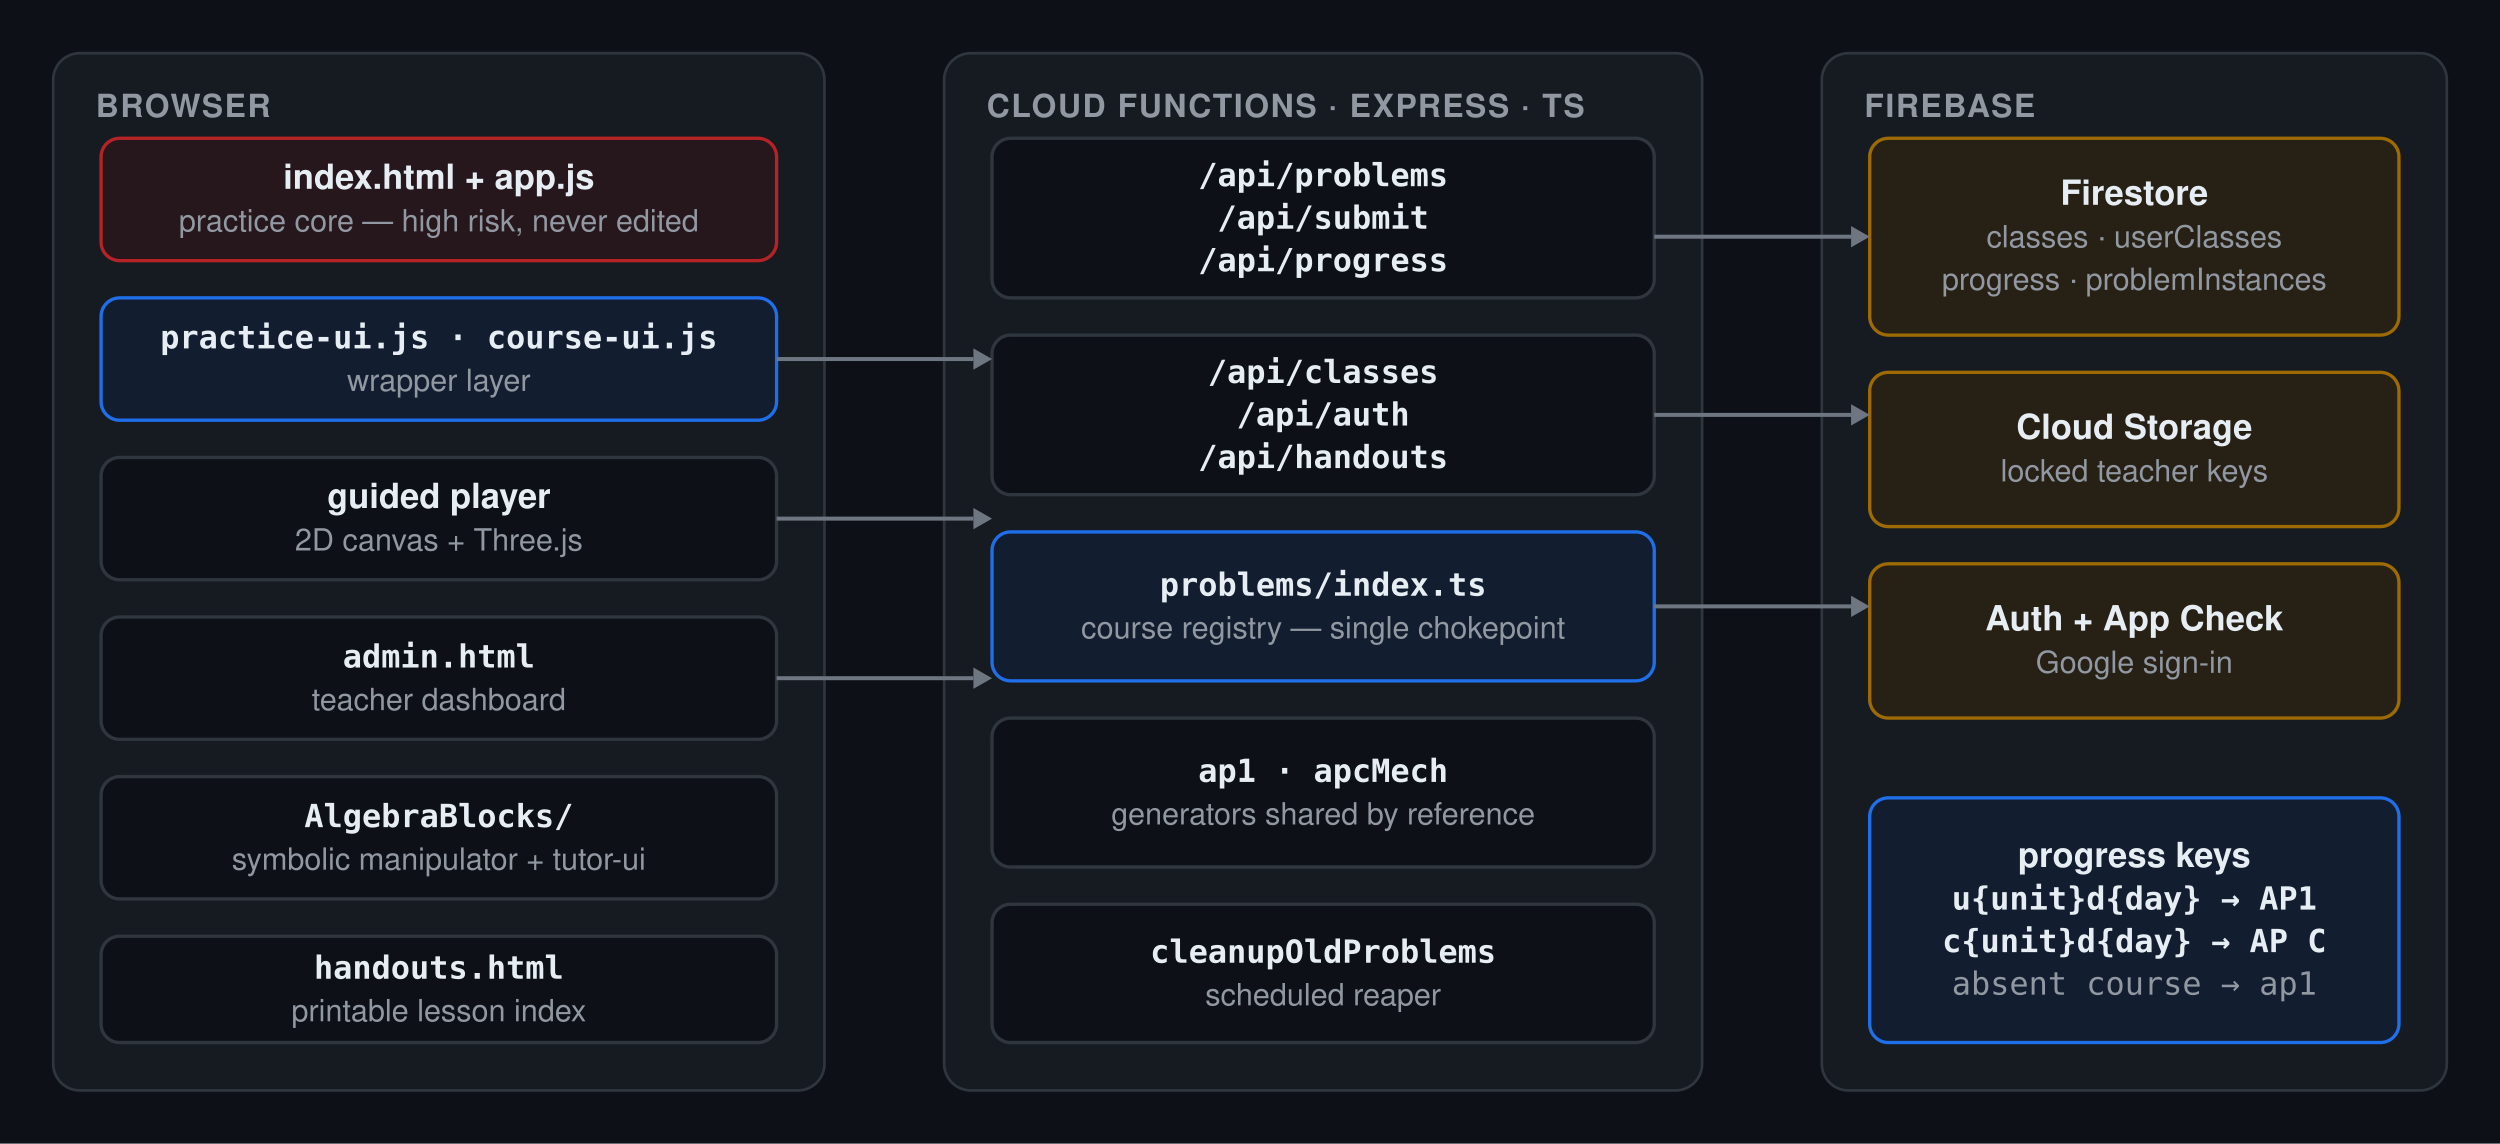
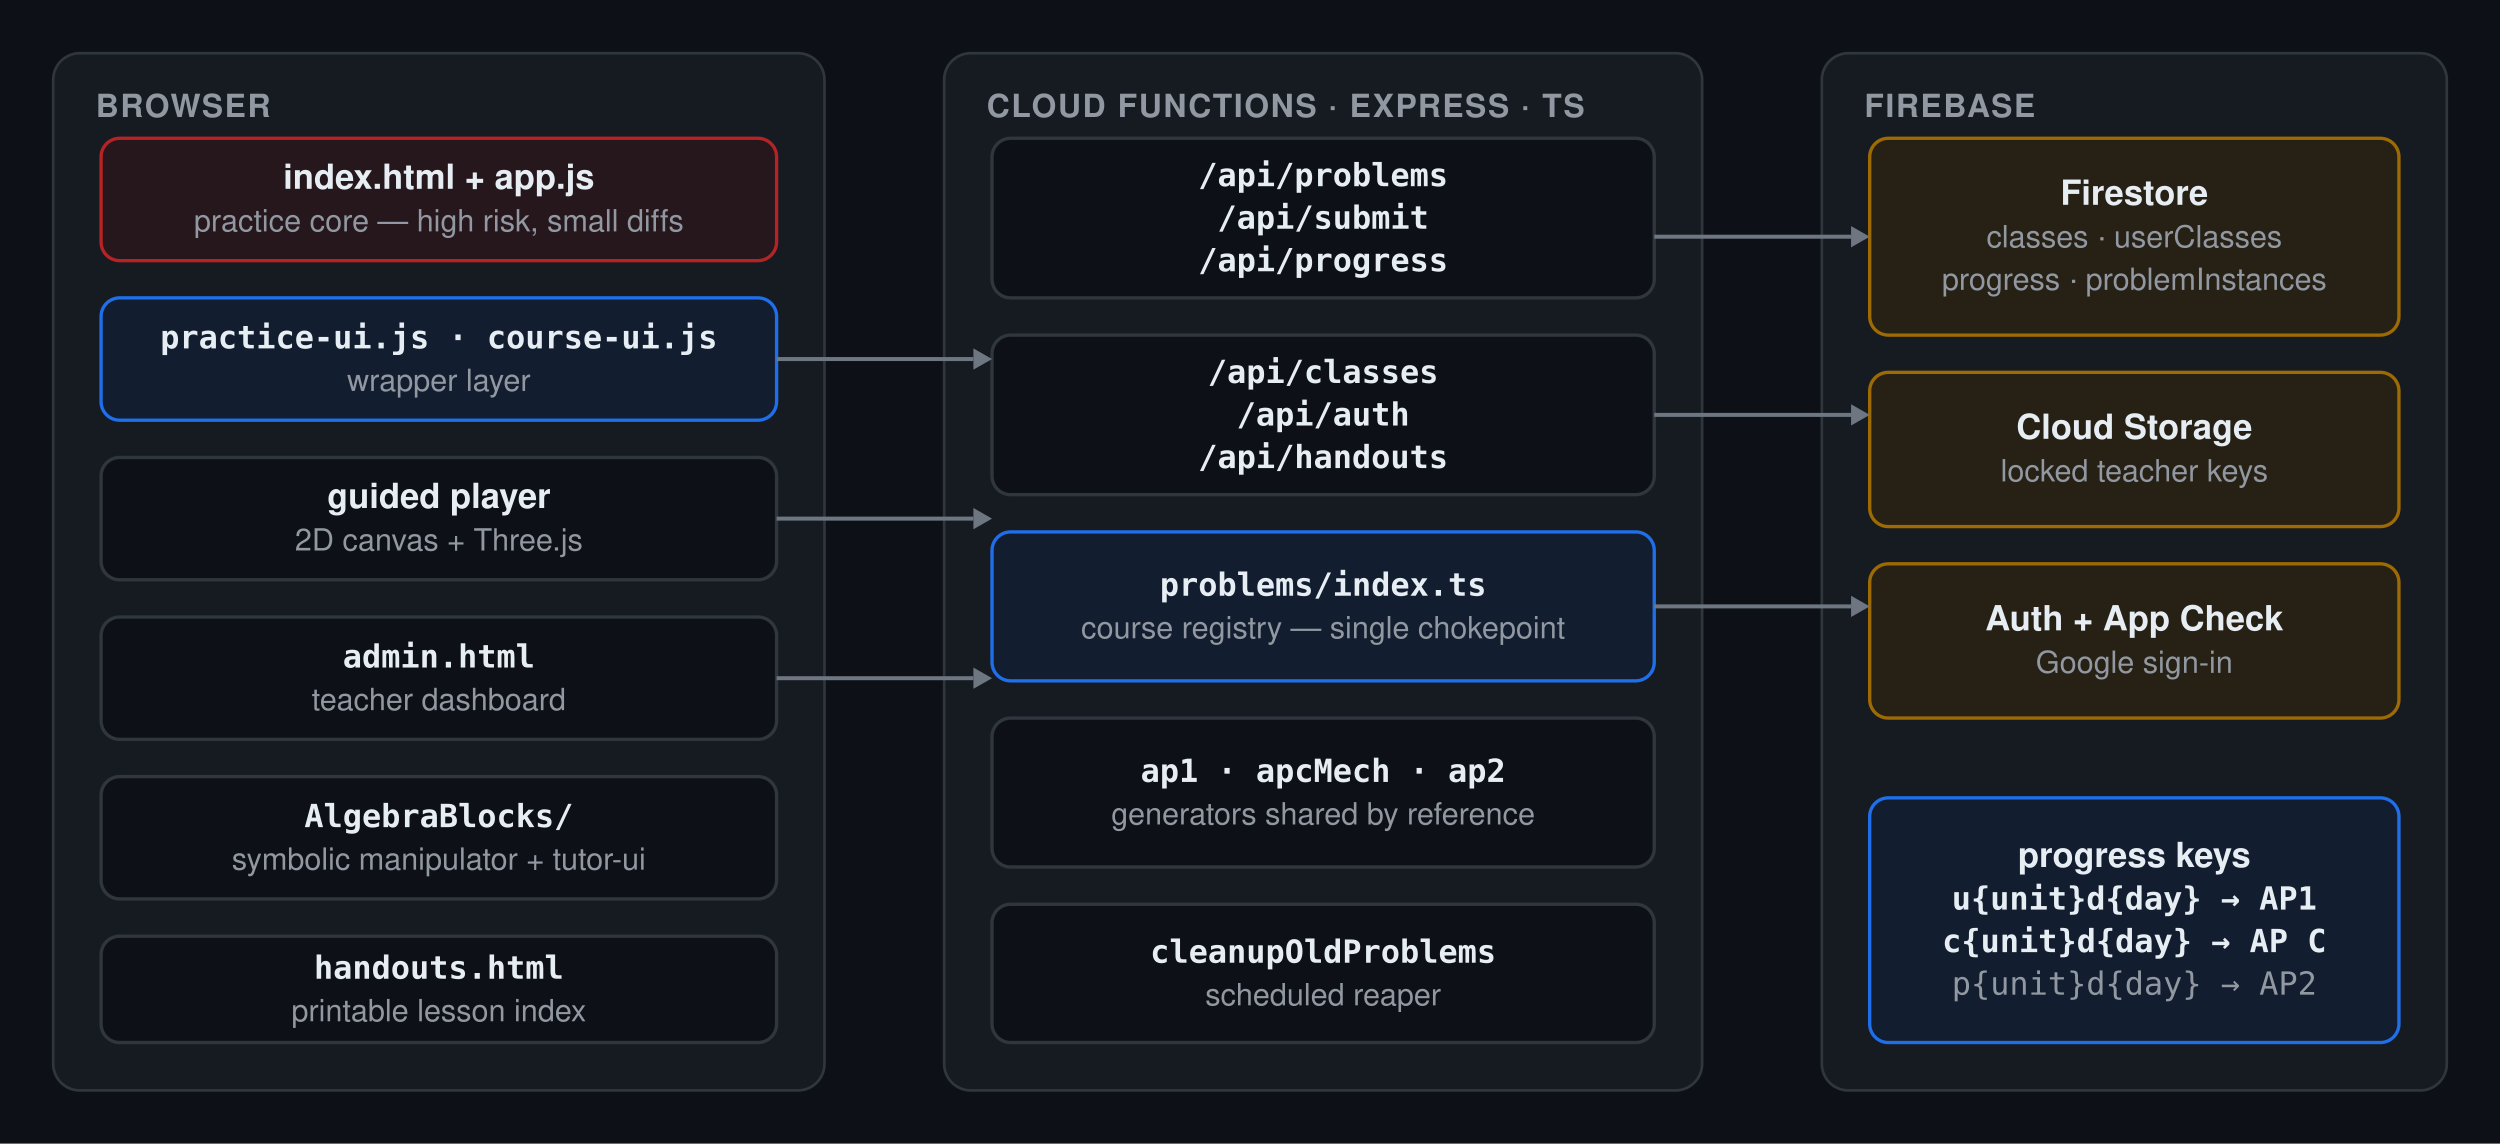
<svg xmlns="http://www.w3.org/2000/svg" viewBox="0 0 940 430" width="940" height="430" role="img" aria-label="PhabPhysics architecture: browser, cloud functions, and Firebase storage">
  <rect width="940" height="430" fill="#0d1117" />
  <rect x="20" y="20" width="290" height="390" rx="10" fill="#161b22" stroke="#30363d" stroke-width="1" />
  <text x="36" y="44" font-family="ui-sans-serif,-apple-system,BlinkMacSystemFont,Segoe UI,Helvetica,Arial,sans-serif" font-size="12" font-weight="600" letter-spacing="0.6" fill="#9198a1">BROWSER</text>
  <rect x="355" y="20" width="285" height="390" rx="10" fill="#161b22" stroke="#30363d" stroke-width="1" />
  <text x="371" y="44" font-family="ui-sans-serif,-apple-system,BlinkMacSystemFont,Segoe UI,Helvetica,Arial,sans-serif" font-size="12" font-weight="600" letter-spacing="0.6" fill="#9198a1">CLOUD FUNCTIONS · EXPRESS · TS</text>
  <rect x="685" y="20" width="235" height="390" rx="10" fill="#161b22" stroke="#30363d" stroke-width="1" />
  <text x="701" y="44" font-family="ui-sans-serif,-apple-system,BlinkMacSystemFont,Segoe UI,Helvetica,Arial,sans-serif" font-size="12" font-weight="600" letter-spacing="0.6" fill="#9198a1">FIREBASE</text>
  <rect x="38" y="52" width="254" height="46" rx="7" fill="#25171c" stroke="#b62324" stroke-width="1.25" />
  <text x="165.0" y="71.0" text-anchor="middle" font-family="ui-sans-serif,-apple-system,BlinkMacSystemFont,Segoe UI,Helvetica,Arial,sans-serif" font-size="13" font-weight="600" fill="#e6edf3">index.html + app.js</text>
-   <text x="165.0" y="87.0" text-anchor="middle" font-family="ui-sans-serif,-apple-system,BlinkMacSystemFont,Segoe UI,Helvetica,Arial,sans-serif" font-size="11.5" font-weight="400" fill="#9198a1">practice core — high risk, never edited</text>
+   <text x="165.0" y="87.0" text-anchor="middle" font-family="ui-sans-serif,-apple-system,BlinkMacSystemFont,Segoe UI,Helvetica,Arial,sans-serif" font-size="11.5" font-weight="400" fill="#9198a1">practice core — high risk, small diffs</text>
  <rect x="38" y="112" width="254" height="46" rx="7" fill="#121d2f" stroke="#1f6feb" stroke-width="1.25" />
  <text x="165.0" y="131.0" text-anchor="middle" font-family="ui-monospace,SFMono-Regular,SF Mono,Menlo,Consolas,monospace" font-size="12" font-weight="600" fill="#e6edf3">practice-ui.js · course-ui.js</text>
  <text x="165.0" y="147.0" text-anchor="middle" font-family="ui-sans-serif,-apple-system,BlinkMacSystemFont,Segoe UI,Helvetica,Arial,sans-serif" font-size="11.5" font-weight="400" fill="#9198a1">wrapper layer</text>
  <rect x="38" y="172" width="254" height="46" rx="7" fill="#0d1117" stroke="#30363d" stroke-width="1.25" />
  <text x="165.0" y="191.0" text-anchor="middle" font-family="ui-sans-serif,-apple-system,BlinkMacSystemFont,Segoe UI,Helvetica,Arial,sans-serif" font-size="13" font-weight="600" fill="#e6edf3">guided player</text>
  <text x="165.0" y="207.0" text-anchor="middle" font-family="ui-sans-serif,-apple-system,BlinkMacSystemFont,Segoe UI,Helvetica,Arial,sans-serif" font-size="11.5" font-weight="400" fill="#9198a1">2D canvas + Three.js</text>
  <rect x="38" y="232" width="254" height="46" rx="7" fill="#0d1117" stroke="#30363d" stroke-width="1.25" />
  <text x="165.0" y="251.0" text-anchor="middle" font-family="ui-monospace,SFMono-Regular,SF Mono,Menlo,Consolas,monospace" font-size="12" font-weight="600" fill="#e6edf3">admin.html</text>
  <text x="165.0" y="267.0" text-anchor="middle" font-family="ui-sans-serif,-apple-system,BlinkMacSystemFont,Segoe UI,Helvetica,Arial,sans-serif" font-size="11.5" font-weight="400" fill="#9198a1">teacher dashboard</text>
  <rect x="38" y="292" width="254" height="46" rx="7" fill="#0d1117" stroke="#30363d" stroke-width="1.25" />
  <text x="165.0" y="311.0" text-anchor="middle" font-family="ui-monospace,SFMono-Regular,SF Mono,Menlo,Consolas,monospace" font-size="12" font-weight="600" fill="#e6edf3">AlgebraBlocks/</text>
  <text x="165.0" y="327.0" text-anchor="middle" font-family="ui-sans-serif,-apple-system,BlinkMacSystemFont,Segoe UI,Helvetica,Arial,sans-serif" font-size="11.5" font-weight="400" fill="#9198a1">symbolic manipulator + tutor-ui</text>
  <rect x="38" y="352" width="254" height="40" rx="7" fill="#0d1117" stroke="#30363d" stroke-width="1.25" />
  <text x="165.0" y="368.0" text-anchor="middle" font-family="ui-monospace,SFMono-Regular,SF Mono,Menlo,Consolas,monospace" font-size="12" font-weight="600" fill="#e6edf3">handouts.html</text>
  <text x="165.0" y="384.0" text-anchor="middle" font-family="ui-sans-serif,-apple-system,BlinkMacSystemFont,Segoe UI,Helvetica,Arial,sans-serif" font-size="11.5" font-weight="400" fill="#9198a1">printable lesson index</text>
  <rect x="373" y="52" width="249" height="60" rx="7" fill="#0d1117" stroke="#30363d" stroke-width="1.25" />
  <text x="497.5" y="70.0" text-anchor="middle" font-family="ui-monospace,SFMono-Regular,SF Mono,Menlo,Consolas,monospace" font-size="12" font-weight="600" fill="#e6edf3">/api/problems</text>
  <text x="497.5" y="86.0" text-anchor="middle" font-family="ui-monospace,SFMono-Regular,SF Mono,Menlo,Consolas,monospace" font-size="12" font-weight="600" fill="#e6edf3">/api/submit</text>
  <text x="497.5" y="102.0" text-anchor="middle" font-family="ui-monospace,SFMono-Regular,SF Mono,Menlo,Consolas,monospace" font-size="12" font-weight="600" fill="#e6edf3">/api/progress</text>
  <rect x="373" y="126" width="249" height="60" rx="7" fill="#0d1117" stroke="#30363d" stroke-width="1.25" />
  <text x="497.5" y="144.0" text-anchor="middle" font-family="ui-monospace,SFMono-Regular,SF Mono,Menlo,Consolas,monospace" font-size="12" font-weight="600" fill="#e6edf3">/api/classes</text>
  <text x="497.5" y="160.0" text-anchor="middle" font-family="ui-monospace,SFMono-Regular,SF Mono,Menlo,Consolas,monospace" font-size="12" font-weight="600" fill="#e6edf3">/api/auth</text>
  <text x="497.5" y="176.0" text-anchor="middle" font-family="ui-monospace,SFMono-Regular,SF Mono,Menlo,Consolas,monospace" font-size="12" font-weight="600" fill="#e6edf3">/api/handouts</text>
  <rect x="373" y="200" width="249" height="56" rx="7" fill="#121d2f" stroke="#1f6feb" stroke-width="1.25" />
  <text x="497.5" y="224.0" text-anchor="middle" font-family="ui-monospace,SFMono-Regular,SF Mono,Menlo,Consolas,monospace" font-size="12" font-weight="600" fill="#e6edf3">problems/index.ts</text>
  <text x="497.5" y="240.0" text-anchor="middle" font-family="ui-sans-serif,-apple-system,BlinkMacSystemFont,Segoe UI,Helvetica,Arial,sans-serif" font-size="11.5" font-weight="400" fill="#9198a1">course registry — single chokepoint</text>
  <rect x="373" y="270" width="249" height="56" rx="7" fill="#0d1117" stroke="#30363d" stroke-width="1.25" />
-   <text x="497.5" y="294.0" text-anchor="middle" font-family="ui-monospace,SFMono-Regular,SF Mono,Menlo,Consolas,monospace" font-size="12" font-weight="600" fill="#e6edf3">ap1  ·  apcMech</text>
+   <text x="497.5" y="294.0" text-anchor="middle" font-family="ui-monospace,SFMono-Regular,SF Mono,Menlo,Consolas,monospace" font-size="12" font-weight="600" fill="#e6edf3">ap1  ·  apcMech  ·  ap2</text>
  <text x="497.5" y="310.0" text-anchor="middle" font-family="ui-sans-serif,-apple-system,BlinkMacSystemFont,Segoe UI,Helvetica,Arial,sans-serif" font-size="11.5" font-weight="400" fill="#9198a1">generators shared by reference</text>
  <rect x="373" y="340" width="249" height="52" rx="7" fill="#0d1117" stroke="#30363d" stroke-width="1.25" />
  <text x="497.5" y="362.0" text-anchor="middle" font-family="ui-monospace,SFMono-Regular,SF Mono,Menlo,Consolas,monospace" font-size="12" font-weight="600" fill="#e6edf3">cleanupOldProblems</text>
  <text x="497.5" y="378.0" text-anchor="middle" font-family="ui-sans-serif,-apple-system,BlinkMacSystemFont,Segoe UI,Helvetica,Arial,sans-serif" font-size="11.5" font-weight="400" fill="#9198a1">scheduled reaper</text>
  <rect x="703" y="52" width="199" height="74" rx="7" fill="#272115" stroke="#9e6a03" stroke-width="1.25" />
  <text x="802.5" y="77.0" text-anchor="middle" font-family="ui-sans-serif,-apple-system,BlinkMacSystemFont,Segoe UI,Helvetica,Arial,sans-serif" font-size="13" font-weight="600" fill="#e6edf3">Firestore</text>
  <text x="802.5" y="93.0" text-anchor="middle" font-family="ui-sans-serif,-apple-system,BlinkMacSystemFont,Segoe UI,Helvetica,Arial,sans-serif" font-size="11.5" font-weight="400" fill="#9198a1">classes · userClasses</text>
  <text x="802.5" y="109.0" text-anchor="middle" font-family="ui-sans-serif,-apple-system,BlinkMacSystemFont,Segoe UI,Helvetica,Arial,sans-serif" font-size="11.5" font-weight="400" fill="#9198a1">progress · problemInstances</text>
  <rect x="703" y="140" width="199" height="58" rx="7" fill="#272115" stroke="#9e6a03" stroke-width="1.25" />
  <text x="802.5" y="165.0" text-anchor="middle" font-family="ui-sans-serif,-apple-system,BlinkMacSystemFont,Segoe UI,Helvetica,Arial,sans-serif" font-size="13" font-weight="600" fill="#e6edf3">Cloud Storage</text>
  <text x="802.5" y="181.0" text-anchor="middle" font-family="ui-sans-serif,-apple-system,BlinkMacSystemFont,Segoe UI,Helvetica,Arial,sans-serif" font-size="11.5" font-weight="400" fill="#9198a1">locked teacher keys</text>
  <rect x="703" y="212" width="199" height="58" rx="7" fill="#272115" stroke="#9e6a03" stroke-width="1.25" />
  <text x="802.5" y="237.0" text-anchor="middle" font-family="ui-sans-serif,-apple-system,BlinkMacSystemFont,Segoe UI,Helvetica,Arial,sans-serif" font-size="13" font-weight="600" fill="#e6edf3">Auth + App Check</text>
  <text x="802.5" y="253.0" text-anchor="middle" font-family="ui-sans-serif,-apple-system,BlinkMacSystemFont,Segoe UI,Helvetica,Arial,sans-serif" font-size="11.5" font-weight="400" fill="#9198a1">Google sign-in</text>
  <rect x="703" y="300" width="199" height="92" rx="7" fill="#121d2f" stroke="#1f6feb" stroke-width="1.25" />
  <text x="802.5" y="326.0" text-anchor="middle" font-family="ui-sans-serif,-apple-system,BlinkMacSystemFont,Segoe UI,Helvetica,Arial,sans-serif" font-size="13" font-weight="600" fill="#e6edf3">progress keys</text>
  <text x="802.5" y="342.0" text-anchor="middle" font-family="ui-monospace,SFMono-Regular,SF Mono,Menlo,Consolas,monospace" font-size="12" font-weight="600" fill="#e6edf3">u{unit}d{day}  → AP1</text>
  <text x="802.5" y="358.0" text-anchor="middle" font-family="ui-monospace,SFMono-Regular,SF Mono,Menlo,Consolas,monospace" font-size="12" font-weight="600" fill="#e6edf3">c{unit}d{day}  → AP C</text>
-   <text x="802.5" y="374.0" text-anchor="middle" font-family="ui-monospace,SFMono-Regular,SF Mono,Menlo,Consolas,monospace" font-size="12" font-weight="400" fill="#9198a1">absent course → ap1</text>
+   <text x="802.5" y="374.0" text-anchor="middle" font-family="ui-monospace,SFMono-Regular,SF Mono,Menlo,Consolas,monospace" font-size="12" font-weight="400" fill="#9198a1">p{unit}d{day}  → AP2</text>
  <line x1="292" y1="135" x2="366" y2="135" stroke="#6e7681" stroke-width="1.5" />
  <path d="M373 135 L366 131 L366 139 Z" fill="#6e7681" />
  <line x1="292" y1="195" x2="366" y2="195" stroke="#6e7681" stroke-width="1.5" />
  <path d="M373 195 L366 191 L366 199 Z" fill="#6e7681" />
  <line x1="292" y1="255" x2="366" y2="255" stroke="#6e7681" stroke-width="1.5" />
  <path d="M373 255 L366 251 L366 259 Z" fill="#6e7681" />
  <line x1="622" y1="89" x2="696" y2="89" stroke="#6e7681" stroke-width="1.5" />
  <path d="M703 89 L696 85 L696 93 Z" fill="#6e7681" />
  <line x1="622" y1="156" x2="696" y2="156" stroke="#6e7681" stroke-width="1.5" />
  <path d="M703 156 L696 152 L696 160 Z" fill="#6e7681" />
  <line x1="622" y1="228" x2="696" y2="228" stroke="#6e7681" stroke-width="1.5" />
  <path d="M703 228 L696 224 L696 232 Z" fill="#6e7681" />
</svg>
